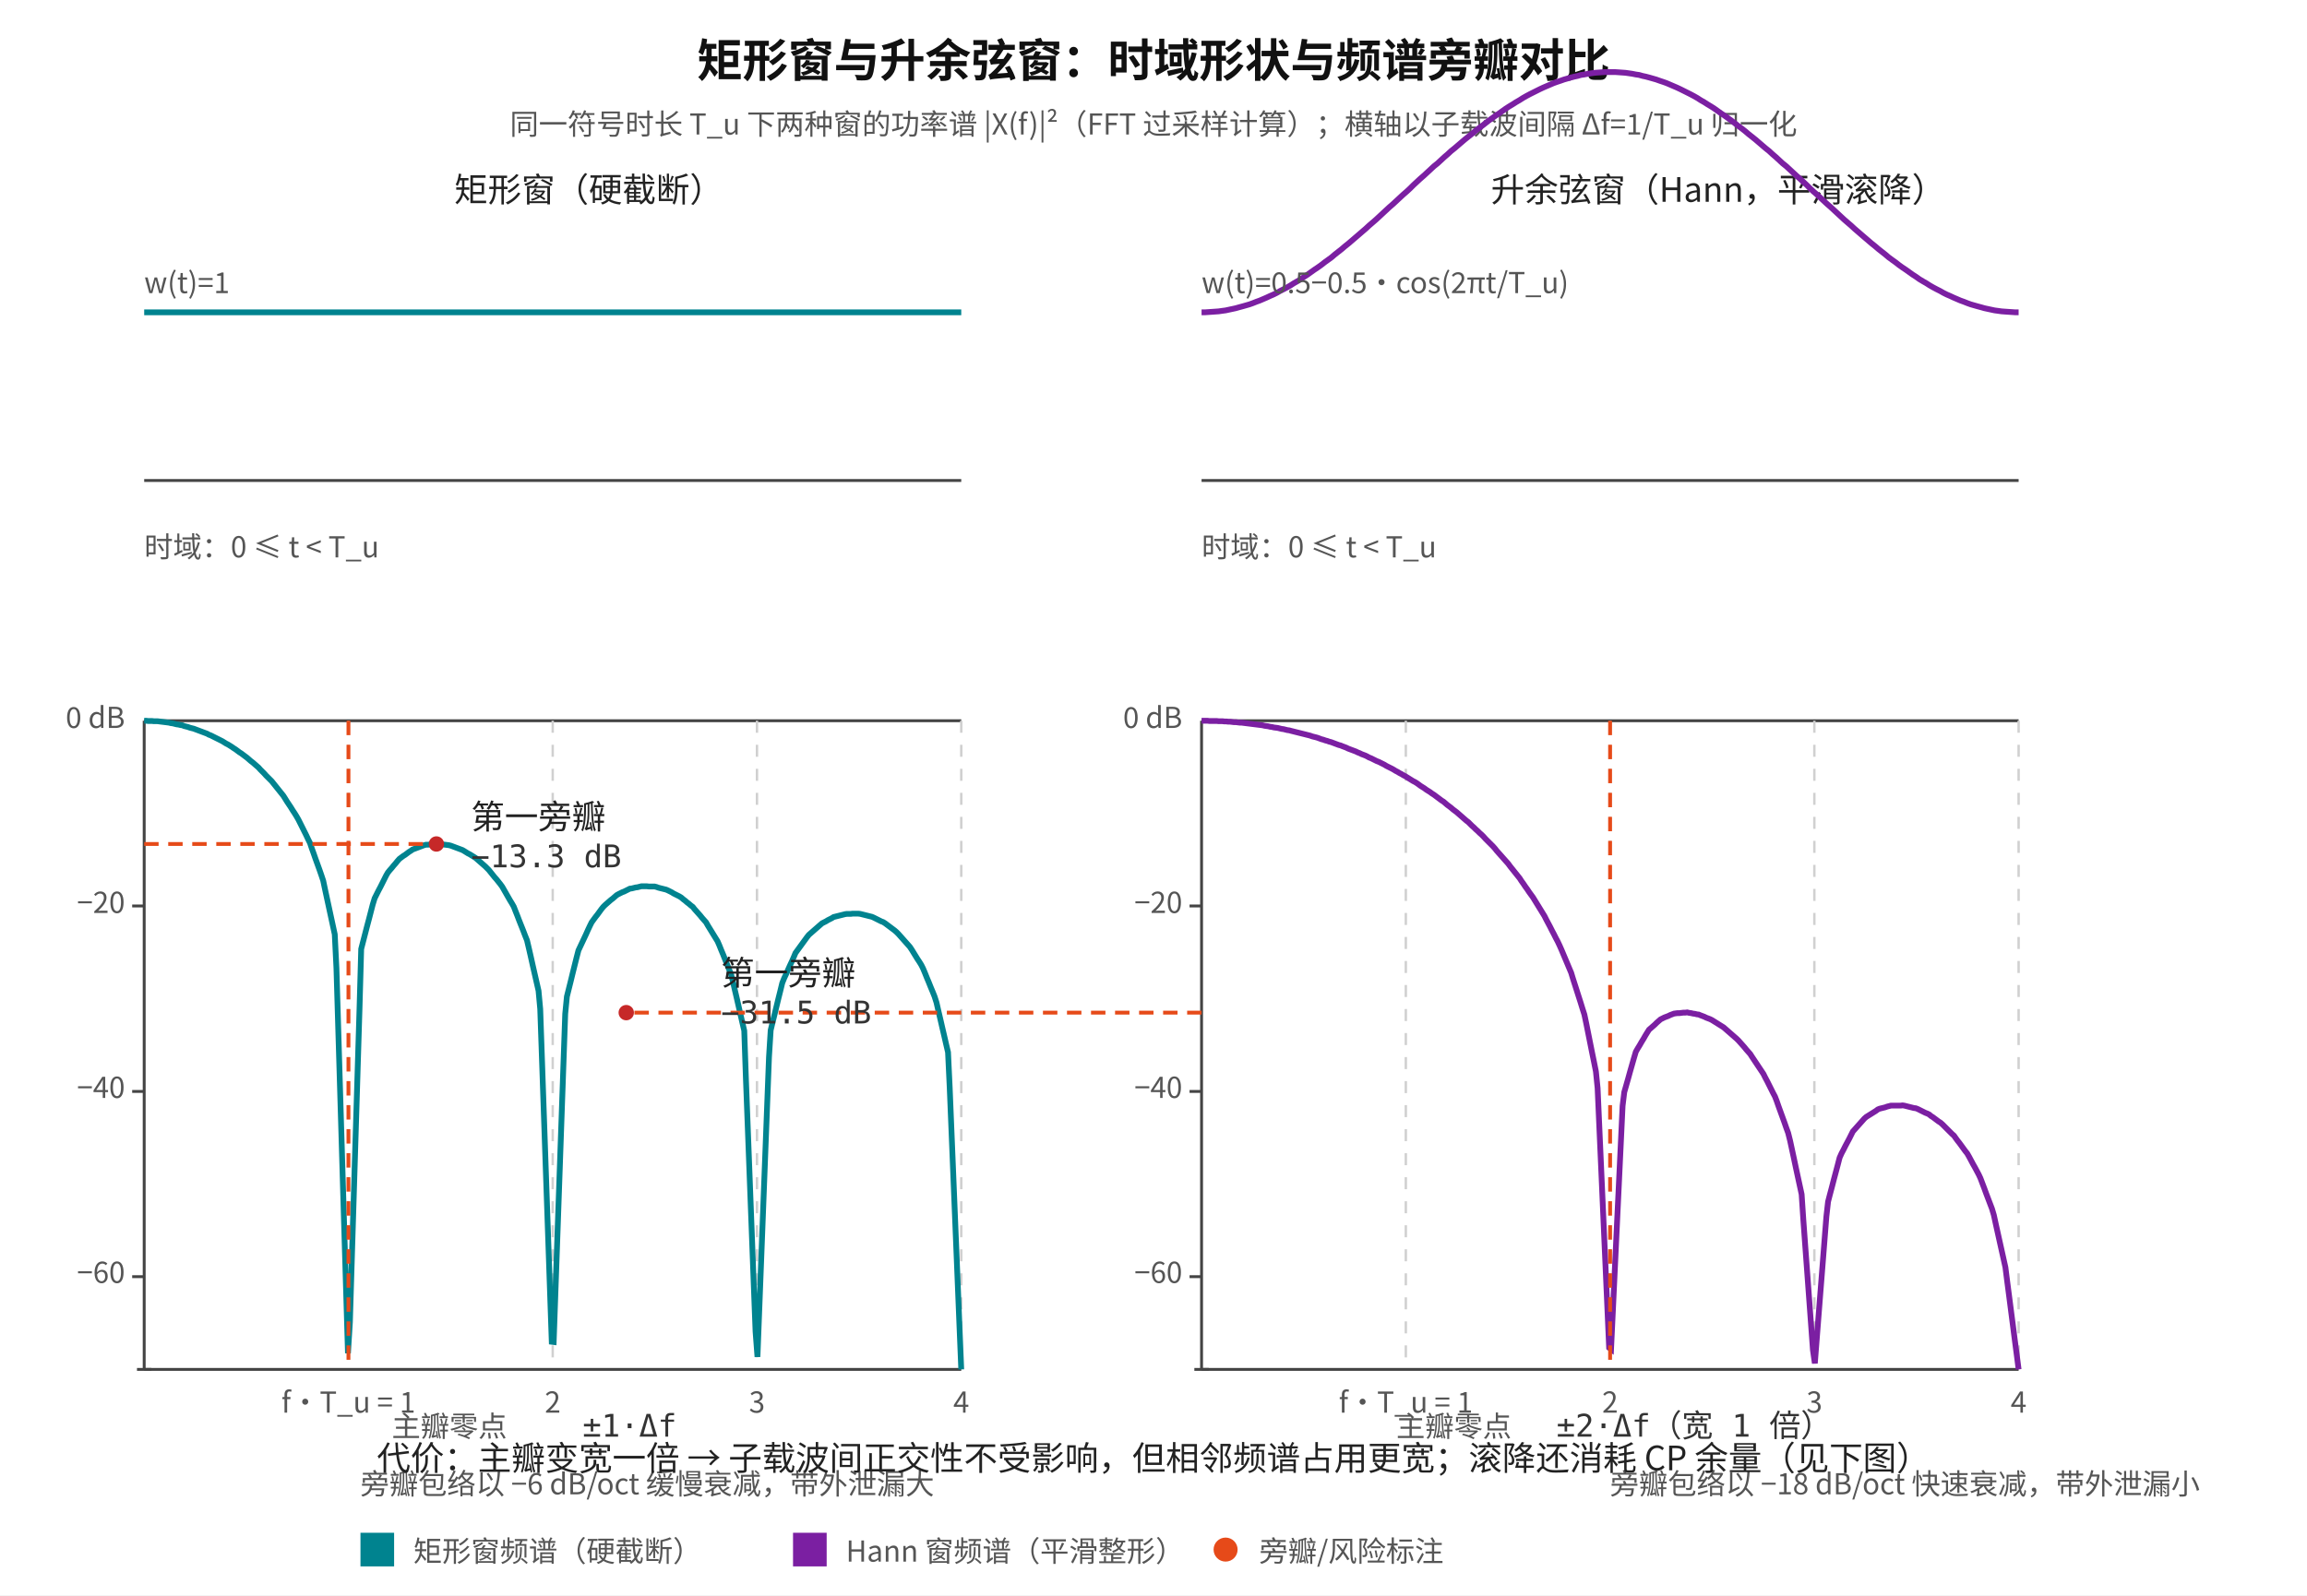
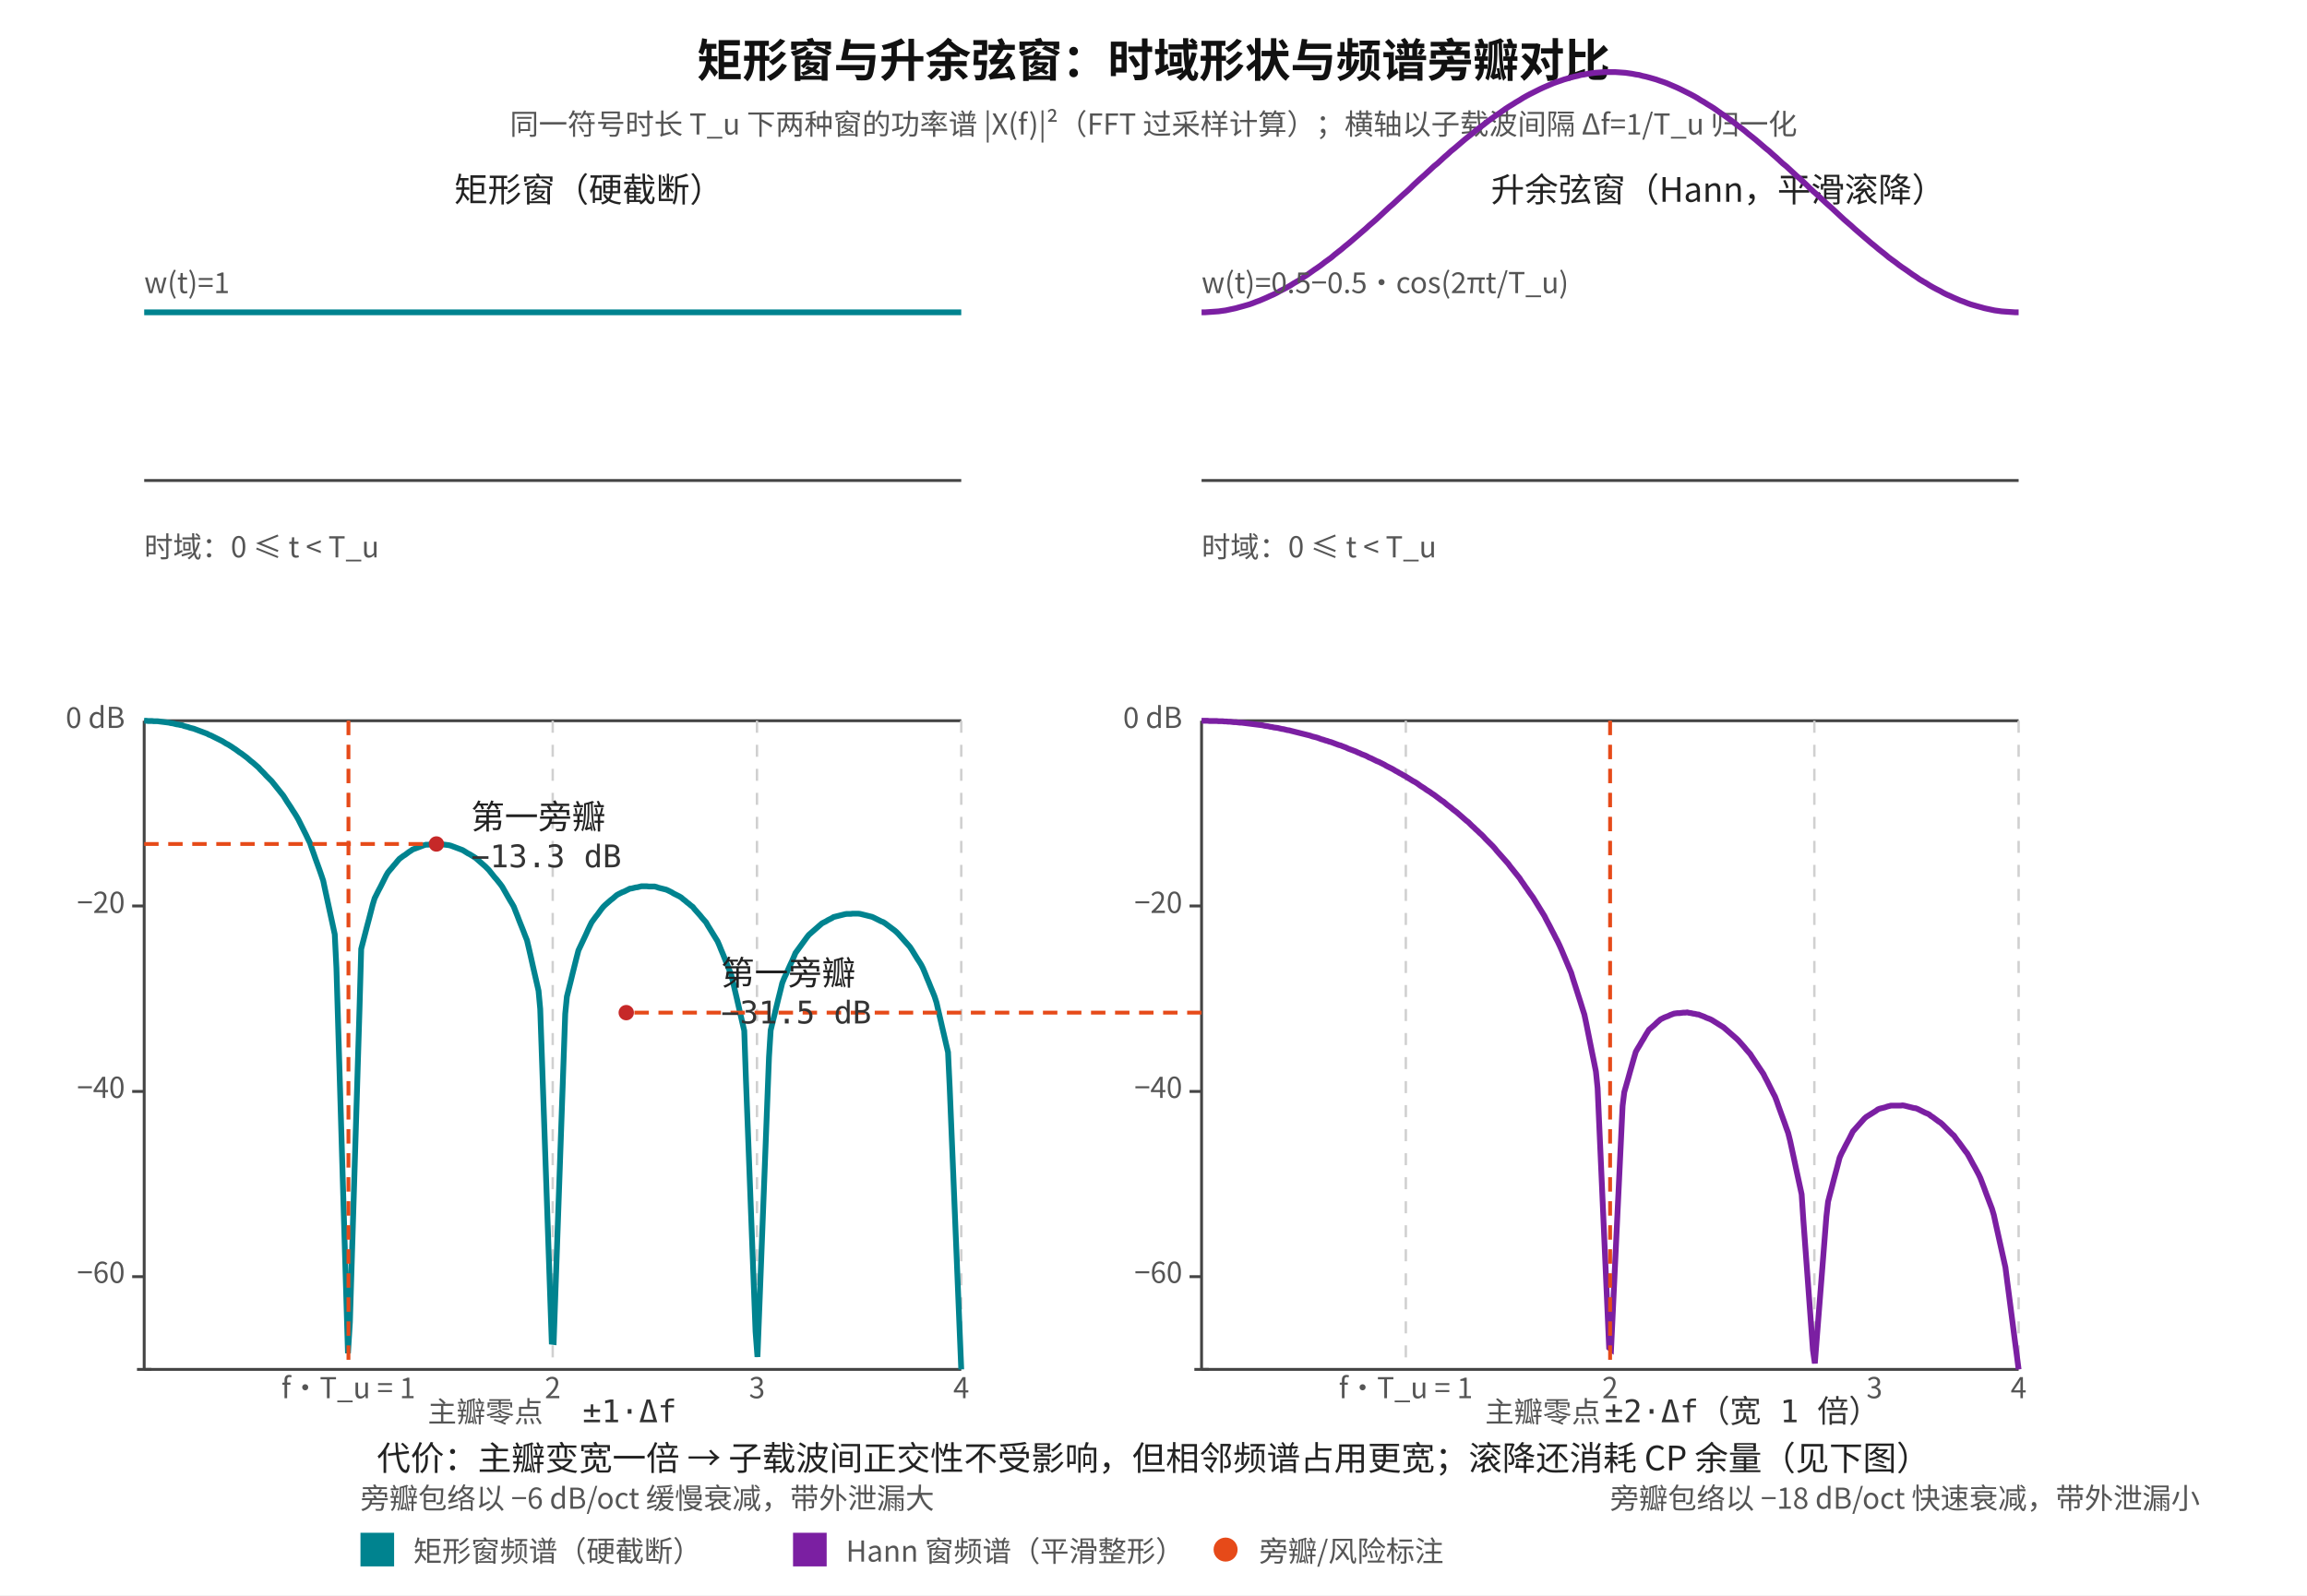
<svg xmlns="http://www.w3.org/2000/svg" viewBox="0 0 960 664" width="960" height="664">
  <rect width="960" height="664" fill="#ffffff" />
  <style>
.title { font-family: "Noto Sans CJK SC", "Droid Sans Fallback", sans-serif; font-size: 19px; font-weight: bold; fill: #111; }
.label { font-family: "Noto Sans CJK SC", "Droid Sans Fallback", sans-serif; font-size: 14px; fill: #222; }
.small { font-family: "Noto Sans CJK SC", "Droid Sans Fallback", sans-serif; font-size: 12px; fill: #555; }
.mono { font-family: monospace; font-size: 13px; fill: #333; }
.axis { stroke: #444; stroke-width: 1.2; }
.grid { stroke: #d0d0d0; stroke-width: 1; stroke-dasharray: 5,5; }
.rectwin { stroke: #00838F; stroke-width: 2.4; fill: none; }
.hannwin { stroke: #7B1FA2; stroke-width: 2.4; fill: none; }
.lobe { stroke: #E64A19; stroke-width: 1.6; stroke-dasharray: 6,4; fill: none; }
</style>
  <text x="480" y="32" text-anchor="middle" class="title">矩形窗与升余弦窗：时域形状与频谱旁瓣对比</text>
  <text x="480" y="56" text-anchor="middle" class="small">同一符号时长 T_u 下两种窗的功率谱 |X(f)|²（FFT 过采样计算）；横轴以子载波间隔 Δf=1/T_u 归一化</text>
  <text x="245" y="84" text-anchor="middle" class="label" fill="#00838F">矩形窗（硬截断）</text>
  <text x="715" y="84" text-anchor="middle" class="label" fill="#7B1FA2">升余弦窗（Hann，平滑滚降）</text>
  <line x1="60" y1="200" x2="400" y2="200" class="axis" />
  <path class="rectwin" d="M60.0,130.0 L400.0,130.0" />
  <text x="60" y="122" class="small">w(t)=1</text>
  <text x="60" y="232" class="small">时域：0 ≤ t &lt; T_u</text>
  <line x1="500" y1="200" x2="840" y2="200" class="axis" />
  <path class="hannwin" d="M500.0,130.0 L501.4,130.0 L502.8,129.9 L504.3,129.8 L505.7,129.7 L507.1,129.6 L508.5,129.4 L510.0,129.2 L511.4,128.9 L512.8,128.6 L514.2,128.3 L515.6,127.9 L517.1,127.5 L518.5,127.1 L519.9,126.7 L521.3,126.2 L522.8,125.6 L524.2,125.1 L525.6,124.5 L527.0,123.9 L528.5,123.2 L529.9,122.6 L531.3,121.9 L532.7,121.1 L534.1,120.4 L535.6,119.6 L537.0,118.8 L538.4,117.9 L539.8,117.1 L541.3,116.2 L542.7,115.2 L544.1,114.3 L545.5,113.3 L546.9,112.3 L548.4,111.3 L549.8,110.3 L551.2,109.2 L552.6,108.2 L554.1,107.1 L555.5,105.9 L556.9,104.8 L558.3,103.7 L559.7,102.5 L561.2,101.3 L562.6,100.1 L564.0,98.9 L565.4,97.7 L566.9,96.4 L568.3,95.2 L569.7,93.9 L571.1,92.7 L572.6,91.4 L574.0,90.1 L575.4,88.8 L576.8,87.5 L578.2,86.2 L579.7,84.9 L581.1,83.6 L582.5,82.3 L583.9,81.0 L585.4,79.7 L586.8,78.4 L588.2,77.0 L589.6,75.7 L591.0,74.4 L592.5,73.1 L593.9,71.8 L595.3,70.5 L596.7,69.2 L598.2,68.0 L599.6,66.7 L601.0,65.4 L602.4,64.2 L603.8,62.9 L605.3,61.7 L606.7,60.5 L608.1,59.3 L609.5,58.1 L611.0,56.9 L612.4,55.8 L613.8,54.6 L615.2,53.5 L616.7,52.4 L618.1,51.3 L619.5,50.2 L620.9,49.2 L622.3,48.2 L623.8,47.2 L625.2,46.2 L626.6,45.2 L628.0,44.3 L629.5,43.4 L630.9,42.5 L632.3,41.7 L633.7,40.8 L635.1,40.0 L636.6,39.2 L638.0,38.5 L639.4,37.8 L640.8,37.1 L642.3,36.4 L643.7,35.8 L645.1,35.2 L646.5,34.6 L647.9,34.1 L649.4,33.6 L650.8,33.1 L652.2,32.7 L653.6,32.3 L655.1,31.9 L656.5,31.6 L657.9,31.2 L659.3,31.0 L660.8,30.7 L662.2,30.5 L663.6,30.3 L665.0,30.2 L666.4,30.1 L667.9,30.0 L669.3,30.0 L670.7,30.0 L672.1,30.0 L673.6,30.1 L675.0,30.2 L676.4,30.3 L677.8,30.5 L679.2,30.7 L680.7,31.0 L682.1,31.2 L683.5,31.6 L684.9,31.9 L686.4,32.3 L687.8,32.7 L689.2,33.1 L690.6,33.6 L692.1,34.1 L693.5,34.6 L694.9,35.2 L696.3,35.8 L697.7,36.4 L699.2,37.1 L700.6,37.8 L702.0,38.5 L703.4,39.2 L704.9,40.0 L706.3,40.8 L707.7,41.7 L709.1,42.5 L710.5,43.4 L712.0,44.3 L713.4,45.2 L714.8,46.2 L716.2,47.2 L717.7,48.2 L719.1,49.2 L720.5,50.2 L721.9,51.3 L723.3,52.4 L724.8,53.5 L726.2,54.6 L727.6,55.8 L729.0,56.9 L730.5,58.1 L731.9,59.3 L733.3,60.5 L734.7,61.7 L736.2,62.9 L737.6,64.2 L739.0,65.4 L740.4,66.7 L741.8,68.0 L743.3,69.2 L744.7,70.5 L746.1,71.8 L747.5,73.1 L749.0,74.4 L750.4,75.7 L751.8,77.0 L753.2,78.4 L754.6,79.7 L756.1,81.0 L757.5,82.3 L758.9,83.6 L760.3,84.9 L761.8,86.2 L763.2,87.5 L764.6,88.8 L766.0,90.1 L767.4,91.4 L768.9,92.7 L770.3,93.9 L771.7,95.2 L773.1,96.4 L774.6,97.7 L776.0,98.9 L777.4,100.1 L778.8,101.3 L780.3,102.5 L781.7,103.7 L783.1,104.8 L784.5,105.9 L785.9,107.1 L787.4,108.2 L788.8,109.2 L790.2,110.3 L791.6,111.3 L793.1,112.3 L794.5,113.3 L795.9,114.3 L797.3,115.2 L798.7,116.2 L800.2,117.1 L801.6,117.9 L803.0,118.8 L804.4,119.6 L805.9,120.4 L807.3,121.1 L808.7,121.9 L810.1,122.6 L811.5,123.2 L813.0,123.9 L814.4,124.5 L815.8,125.1 L817.2,125.6 L818.7,126.2 L820.1,126.7 L821.5,127.1 L822.9,127.5 L824.4,127.9 L825.8,128.3 L827.2,128.6 L828.6,128.9 L830.0,129.2 L831.5,129.4 L832.9,129.6 L834.3,129.7 L835.7,129.8 L837.2,129.9 L838.6,130.0 L840.0,130.0" />
  <text x="500" y="122" class="small">w(t)=0.5−0.5·cos(2πt/T_u)</text>
  <text x="500" y="232" class="small">时域：0 ≤ t &lt; T_u</text>
  <line x1="60" y1="300" x2="400" y2="300" class="axis" />
  <line x1="60" y1="570" x2="400" y2="570" class="axis" />
  <line x1="60" y1="300" x2="60" y2="570" class="axis" />
  <line x1="145" y1="300" x2="145" y2="570" class="grid" />
  <line x1="230" y1="300" x2="230" y2="570" class="grid" />
  <line x1="315" y1="300" x2="315" y2="570" class="grid" />
  <line x1="400" y1="300" x2="400" y2="570" class="grid" />
  <text x="52" y="303" text-anchor="end" class="small">0 dB</text>
  <text x="52" y="380" text-anchor="end" class="small">−20</text>
  <text x="52" y="457" text-anchor="end" class="small">−40</text>
  <text x="52" y="534" text-anchor="end" class="small">−60</text>
  <line x1="55" y1="377.1" x2="60" y2="377.1" class="axis" />
  <line x1="55" y1="454.3" x2="60" y2="454.3" class="axis" />
  <line x1="55" y1="531.4" x2="60" y2="531.4" class="axis" />
  <line x1="57" y1="570" x2="63" y2="570" class="axis" />
-   <text x="145" y="588" text-anchor="middle" class="small">f·T_u = 1</text>
-   <text x="230" y="588" text-anchor="middle" class="small">2</text>
-   <text x="315" y="588" text-anchor="middle" class="small">3</text>
-   <text x="400" y="588" text-anchor="middle" class="small">4</text>
+   <text x="145" y="582" text-anchor="middle" class="small">f·T_u = 1</text>
+   <text x="230" y="582" text-anchor="middle" class="small">2</text>
+   <text x="315" y="582" text-anchor="middle" class="small">3</text>
+   <text x="400" y="582" text-anchor="middle" class="small">4</text>
  <path class="rectwin" d="M60.0,300.0 L60.8,300.0 L61.6,300.1 L62.4,300.1 L63.2,300.1 L64.0,300.2 L64.8,300.2 L65.5,300.2 L66.3,300.3 L67.1,300.4 L67.9,300.5 L68.7,300.6 L69.5,300.7 L70.3,300.8 L71.1,301.0 L71.9,301.1 L72.7,301.3 L73.5,301.5 L74.3,301.6 L75.1,301.8 L75.9,301.9 L76.6,302.2 L77.4,302.4 L78.2,302.6 L79.0,302.9 L79.8,303.1 L80.6,303.3 L81.4,303.6 L82.2,303.9 L83.0,304.2 L83.8,304.5 L84.6,304.8 L85.4,305.1 L86.2,305.4 L86.9,305.8 L87.7,306.1 L88.5,306.5 L89.3,306.9 L90.1,307.3 L90.9,307.7 L91.7,308.1 L92.5,308.5 L93.3,309.0 L94.1,309.5 L94.9,309.9 L95.7,310.4 L96.5,310.9 L97.2,311.4 L98.0,311.9 L98.8,312.5 L99.6,313.1 L100.4,313.6 L101.2,314.2 L102.0,314.8 L102.8,315.4 L103.6,316.1 L104.4,316.8 L105.2,317.4 L106.0,318.1 L106.8,318.8 L107.6,319.5 L108.3,320.3 L109.1,321.1 L109.9,321.9 L110.7,322.8 L111.5,323.6 L112.3,324.4 L113.1,325.2 L113.9,326.2 L114.7,327.2 L115.5,328.2 L116.3,329.2 L117.1,330.2 L117.9,331.2 L118.6,332.3 L119.4,333.6 L120.2,334.8 L121.0,336.0 L121.8,337.3 L122.6,338.5 L123.4,339.8 L124.2,341.2 L125.0,342.8 L125.8,344.4 L126.6,346.0 L127.4,347.6 L128.2,349.3 L129.0,350.9 L129.7,353.0 L130.5,355.2 L131.3,357.5 L132.1,359.7 L132.9,361.9 L133.7,364.2 L134.5,366.6 L135.3,370.4 L136.1,374.1 L136.9,377.8 L137.7,381.5 L138.5,385.2 L139.3,388.9 L140.0,403.0 L140.8,429.8 L141.6,456.5 L142.4,483.2 L143.2,509.9 L144.0,536.6 L144.8,563.3 L145.6,550.4 L146.4,524.3 L147.2,498.3 L148.0,472.2 L148.8,446.1 L149.6,420.0 L150.3,395.0 L151.1,391.9 L151.9,388.8 L152.7,385.7 L153.5,382.7 L154.3,379.6 L155.1,376.5 L155.9,373.9 L156.7,372.3 L157.5,370.7 L158.3,369.2 L159.1,367.6 L159.9,366.0 L160.7,364.4 L161.4,363.2 L162.2,362.2 L163.0,361.3 L163.8,360.3 L164.6,359.4 L165.4,358.4 L166.2,357.5 L167.0,356.9 L167.8,356.3 L168.6,355.8 L169.4,355.2 L170.2,354.6 L171.0,354.1 L171.7,353.6 L172.5,353.3 L173.3,353.0 L174.1,352.7 L174.9,352.4 L175.7,352.1 L176.5,351.8 L177.3,351.6 L178.1,351.6 L178.9,351.5 L179.7,351.4 L180.5,351.3 L181.3,351.2 L182.1,351.2 L182.8,351.3 L183.6,351.4 L184.4,351.5 L185.2,351.6 L186.0,351.7 L186.8,351.8 L187.6,352.0 L188.4,352.3 L189.2,352.6 L190.0,352.9 L190.8,353.2 L191.6,353.5 L192.4,353.8 L193.1,354.2 L193.9,354.7 L194.7,355.2 L195.5,355.6 L196.3,356.1 L197.1,356.6 L197.9,357.1 L198.7,357.8 L199.5,358.5 L200.3,359.2 L201.1,359.9 L201.9,360.6 L202.7,361.4 L203.4,362.1 L204.2,363.1 L205.0,364.1 L205.8,365.1 L206.6,366.0 L207.4,367.0 L208.2,368.0 L209.0,369.1 L209.8,370.5 L210.6,371.9 L211.4,373.3 L212.2,374.7 L213.0,376.0 L213.8,377.4 L214.5,379.2 L215.3,381.2 L216.1,383.3 L216.9,385.3 L217.7,387.3 L218.5,389.4 L219.3,391.4 L220.1,394.8 L220.9,398.3 L221.7,401.9 L222.5,405.4 L223.3,408.9 L224.1,412.4 L224.8,420.0 L225.6,443.0 L226.4,466.1 L227.2,489.2 L228.0,512.3 L228.8,535.4 L229.6,558.5 L230.4,558.6 L231.2,535.8 L232.0,513.1 L232.8,490.3 L233.6,467.5 L234.4,444.8 L235.2,422.0 L235.9,414.8 L236.7,411.6 L237.5,408.4 L238.3,405.1 L239.1,401.9 L239.9,398.7 L240.7,395.6 L241.5,393.9 L242.3,392.2 L243.1,390.5 L243.9,388.8 L244.7,387.0 L245.5,385.3 L246.2,383.9 L247.0,382.8 L247.8,381.7 L248.6,380.7 L249.4,379.6 L250.2,378.5 L251.0,377.5 L251.8,376.7 L252.6,376.0 L253.4,375.3 L254.2,374.6 L255.0,374.0 L255.8,373.3 L256.6,372.6 L257.3,372.2 L258.1,371.8 L258.9,371.4 L259.7,371.1 L260.5,370.7 L261.3,370.3 L262.1,369.9 L262.9,369.8 L263.7,369.6 L264.5,369.4 L265.3,369.3 L266.1,369.1 L266.9,368.9 L267.6,368.9 L268.4,368.9 L269.2,368.9 L270.0,369.0 L270.8,369.0 L271.6,369.0 L272.4,369.0 L273.2,369.2 L274.0,369.5 L274.8,369.7 L275.6,369.9 L276.4,370.1 L277.2,370.3 L277.9,370.6 L278.7,371.0 L279.5,371.4 L280.3,371.9 L281.1,372.3 L281.9,372.7 L282.7,373.1 L283.5,373.6 L284.3,374.3 L285.1,374.9 L285.9,375.6 L286.7,376.2 L287.5,376.9 L288.3,377.5 L289.0,378.4 L289.8,379.3 L290.6,380.2 L291.4,381.1 L292.2,382.1 L293.0,383.0 L293.8,383.9 L294.6,385.3 L295.4,386.6 L296.2,387.9 L297.0,389.2 L297.8,390.5 L298.6,391.8 L299.3,393.4 L300.1,395.4 L300.9,397.3 L301.7,399.3 L302.5,401.3 L303.3,403.3 L304.1,405.2 L304.9,408.2 L305.7,411.7 L306.5,415.1 L307.3,418.6 L308.1,422.1 L308.9,425.6 L309.7,429.0 L310.4,449.2 L311.2,470.2 L312.0,491.2 L312.8,512.2 L313.6,533.2 L314.4,554.2 L315.2,564.8 L316.0,544.0 L316.8,523.2 L317.6,502.4 L318.4,481.6 L319.2,460.8 L320.0,440.0 L320.7,428.8 L321.5,425.5 L322.3,422.3 L323.1,419.0 L323.9,415.7 L324.7,412.5 L325.5,409.2 L326.3,407.2 L327.1,405.5 L327.9,403.7 L328.7,401.9 L329.5,400.2 L330.3,398.4 L331.0,396.7 L331.8,395.6 L332.6,394.5 L333.4,393.4 L334.2,392.3 L335.0,391.2 L335.8,390.1 L336.6,389.1 L337.4,388.4 L338.2,387.7 L339.0,387.0 L339.8,386.3 L340.6,385.6 L341.4,384.9 L342.1,384.3 L342.9,383.9 L343.7,383.5 L344.5,383.0 L345.3,382.6 L346.1,382.2 L346.9,381.7 L347.7,381.5 L348.5,381.3 L349.3,381.1 L350.1,380.9 L350.9,380.7 L351.7,380.5 L352.4,380.4 L353.2,380.4 L354.0,380.4 L354.8,380.3 L355.6,380.3 L356.4,380.3 L357.2,380.3 L358.0,380.4 L358.8,380.6 L359.6,380.8 L360.4,381.0 L361.2,381.2 L362.0,381.4 L362.8,381.6 L363.5,381.9 L364.3,382.3 L365.1,382.7 L365.9,383.1 L366.7,383.5 L367.5,383.8 L368.3,384.3 L369.1,384.9 L369.9,385.5 L370.7,386.1 L371.5,386.7 L372.3,387.3 L373.1,388.0 L373.8,388.7 L374.6,389.6 L375.4,390.5 L376.2,391.4 L377.0,392.3 L377.8,393.2 L378.6,394.1 L379.4,395.3 L380.2,396.6 L381.0,397.9 L381.8,399.2 L382.6,400.4 L383.4,401.7 L384.1,403.1 L384.9,405.0 L385.7,407.0 L386.5,408.9 L387.3,410.9 L388.1,412.8 L388.9,414.8 L389.7,417.3 L390.5,420.8 L391.3,424.2 L392.1,427.7 L392.9,431.1 L393.7,434.6 L394.5,438.0 L395.2,452.8 L396.0,472.3 L396.8,491.8 L397.6,511.4 L398.4,530.9 L399.2,550.5 L400.0,570.0" />
  <line x1="145" y1="300" x2="145" y2="570" class="lobe" />
  <line x1="60" y1="351.3" x2="181.6" y2="351.3" class="lobe" />
  <circle cx="181.6" cy="351.3" r="3.2" fill="#C62828" />
  <text x="196" y="345" class="label" fill="#E64A19">第一旁瓣</text>
  <text x="196" y="361" class="mono" fill="#E64A19">−13.3 dB</text>
-   <text x="187" y="598" text-anchor="middle" class="small">主瓣零点</text>
-   <text x="262" y="598" text-anchor="middle" class="mono">±1·Δf</text>
-   <text x="150" y="622" class="small">旁瓣包络以 −6 dB/oct 缓慢衰减，带外泄漏大</text>
+   <text x="202" y="592" text-anchor="middle" class="small">主瓣零点</text>
+   <text x="262" y="592" text-anchor="middle" class="mono">±1·Δf</text>
+   <text x="150" y="628" class="small">旁瓣包络以 −6 dB/oct 缓慢衰减，带外泄漏大</text>
  <line x1="500" y1="300" x2="840" y2="300" class="axis" />
  <line x1="500" y1="570" x2="840" y2="570" class="axis" />
  <line x1="500" y1="300" x2="500" y2="570" class="axis" />
  <line x1="585" y1="300" x2="585" y2="570" class="grid" />
  <line x1="670" y1="300" x2="670" y2="570" class="grid" />
  <line x1="755" y1="300" x2="755" y2="570" class="grid" />
  <line x1="840" y1="300" x2="840" y2="570" class="grid" />
  <text x="492" y="303" text-anchor="end" class="small">0 dB</text>
  <text x="492" y="380" text-anchor="end" class="small">−20</text>
  <text x="492" y="457" text-anchor="end" class="small">−40</text>
  <text x="492" y="534" text-anchor="end" class="small">−60</text>
  <line x1="495" y1="377.1" x2="500" y2="377.1" class="axis" />
  <line x1="495" y1="454.3" x2="500" y2="454.3" class="axis" />
  <line x1="495" y1="531.4" x2="500" y2="531.4" class="axis" />
  <line x1="497" y1="570" x2="503" y2="570" class="axis" />
-   <text x="585" y="588" text-anchor="middle" class="small">f·T_u = 1</text>
-   <text x="670" y="588" text-anchor="middle" class="small">2</text>
-   <text x="755" y="588" text-anchor="middle" class="small">3</text>
-   <text x="840" y="588" text-anchor="middle" class="small">4</text>
+   <text x="585" y="582" text-anchor="middle" class="small">f·T_u = 1</text>
+   <text x="670" y="582" text-anchor="middle" class="small">2</text>
+   <text x="780" y="582" text-anchor="middle" class="small">3</text>
+   <text x="840" y="582" text-anchor="middle" class="small">4</text>
  <g transform="translate(440,0)">
    <path class="hannwin" d="M60.0,300.0 L60.8,300.0 L61.6,300.0 L62.4,300.0 L63.2,300.1 L64.0,300.1 L64.8,300.1 L65.5,300.1 L66.3,300.1 L67.1,300.2 L67.9,300.2 L68.7,300.2 L69.5,300.3 L70.3,300.3 L71.1,300.4 L71.9,300.4 L72.7,300.5 L73.5,300.6 L74.3,300.6 L75.1,300.7 L75.9,300.8 L76.6,300.8 L77.4,300.9 L78.2,301.0 L79.0,301.1 L79.8,301.2 L80.6,301.3 L81.4,301.4 L82.2,301.5 L83.0,301.6 L83.8,301.7 L84.6,301.8 L85.4,301.9 L86.2,302.1 L86.9,302.2 L87.7,302.3 L88.5,302.5 L89.3,302.6 L90.1,302.8 L90.9,302.9 L91.7,303.0 L92.5,303.2 L93.3,303.4 L94.1,303.5 L94.9,303.7 L95.7,303.9 L96.5,304.0 L97.2,304.2 L98.0,304.4 L98.8,304.6 L99.6,304.8 L100.4,305.0 L101.2,305.2 L102.0,305.4 L102.8,305.6 L103.6,305.8 L104.4,306.0 L105.2,306.2 L106.0,306.5 L106.8,306.7 L107.6,306.9 L108.3,307.1 L109.1,307.4 L109.9,307.7 L110.7,307.9 L111.5,308.2 L112.3,308.4 L113.1,308.7 L113.9,308.9 L114.7,309.2 L115.5,309.5 L116.3,309.8 L117.1,310.1 L117.9,310.3 L118.6,310.6 L119.4,310.9 L120.2,311.2 L121.0,311.6 L121.8,311.9 L122.6,312.2 L123.4,312.5 L124.2,312.8 L125.0,313.2 L125.8,313.5 L126.6,313.9 L127.4,314.2 L128.2,314.5 L129.0,314.9 L129.7,315.3 L130.5,315.6 L131.3,316.0 L132.1,316.4 L132.9,316.8 L133.7,317.1 L134.5,317.5 L135.3,317.9 L136.1,318.3 L136.9,318.8 L137.7,319.2 L138.5,319.6 L139.3,320.0 L140.0,320.4 L140.8,320.9 L141.6,321.3 L142.4,321.8 L143.2,322.2 L144.0,322.7 L144.8,323.1 L145.6,323.6 L146.4,324.1 L147.2,324.6 L148.0,325.1 L148.8,325.5 L149.6,326.0 L150.3,326.5 L151.1,327.1 L151.9,327.6 L152.7,328.1 L153.5,328.7 L154.3,329.2 L155.1,329.7 L155.9,330.3 L156.7,330.8 L157.5,331.4 L158.3,332.0 L159.1,332.6 L159.9,333.2 L160.7,333.7 L161.4,334.3 L162.2,335.0 L163.0,335.6 L163.8,336.2 L164.6,336.9 L165.4,337.5 L166.2,338.1 L167.0,338.8 L167.8,339.5 L168.6,340.2 L169.4,340.9 L170.2,341.6 L171.0,342.2 L171.7,342.9 L172.5,343.7 L173.3,344.4 L174.1,345.2 L174.9,345.9 L175.7,346.7 L176.5,347.4 L177.3,348.2 L178.1,349.1 L178.9,349.9 L179.7,350.7 L180.5,351.5 L181.3,352.3 L182.1,353.2 L182.8,354.1 L183.6,355.0 L184.4,355.9 L185.2,356.8 L186.0,357.7 L186.8,358.6 L187.6,359.5 L188.4,360.6 L189.2,361.6 L190.0,362.6 L190.8,363.6 L191.6,364.6 L192.4,365.6 L193.1,366.7 L193.9,367.8 L194.7,369.0 L195.5,370.1 L196.3,371.3 L197.1,372.4 L197.9,373.5 L198.7,374.8 L199.5,376.1 L200.3,377.4 L201.1,378.7 L201.9,380.0 L202.7,381.3 L203.4,382.7 L204.2,384.2 L205.0,385.7 L205.8,387.3 L206.6,388.8 L207.4,390.4 L208.2,391.9 L209.0,393.6 L209.8,395.4 L210.6,397.3 L211.4,399.2 L212.2,401.1 L213.0,403.0 L213.8,404.9 L214.5,407.2 L215.3,409.7 L216.1,412.2 L216.9,414.7 L217.7,417.2 L218.5,419.8 L219.3,422.3 L220.1,426.1 L220.9,430.1 L221.7,434.1 L222.5,438.1 L223.3,442.0 L224.1,446.0 L224.8,452.9 L225.6,470.9 L226.4,488.9 L227.2,506.9 L228.0,524.9 L228.8,543.0 L229.6,561.0 L230.4,561.6 L231.2,544.7 L232.0,527.8 L232.8,510.9 L233.6,494.1 L234.4,477.2 L235.2,460.3 L235.9,454.6 L236.7,451.8 L237.5,449.0 L238.3,446.1 L239.1,443.3 L239.9,440.5 L240.7,437.8 L241.5,436.4 L242.3,435.1 L243.1,433.7 L243.9,432.4 L244.7,431.0 L245.5,429.7 L246.2,428.6 L247.0,427.9 L247.8,427.2 L248.6,426.5 L249.4,425.7 L250.2,425.0 L251.0,424.3 L251.8,423.9 L252.6,423.5 L253.4,423.2 L254.2,422.9 L255.0,422.5 L255.8,422.2 L256.6,421.9 L257.3,421.8 L258.1,421.7 L258.9,421.7 L259.7,421.6 L260.5,421.5 L261.3,421.5 L262.1,421.4 L262.9,421.6 L263.7,421.7 L264.5,421.9 L265.3,422.0 L266.1,422.2 L266.9,422.3 L267.6,422.6 L268.4,422.9 L269.2,423.2 L270.0,423.6 L270.8,423.9 L271.6,424.2 L272.4,424.6 L273.2,425.1 L274.0,425.6 L274.8,426.1 L275.6,426.6 L276.4,427.1 L277.2,427.6 L277.9,428.2 L278.7,428.9 L279.5,429.6 L280.3,430.3 L281.1,431.0 L281.9,431.7 L282.7,432.4 L283.5,433.2 L284.3,434.1 L285.1,435.0 L285.9,435.9 L286.7,436.9 L287.5,437.8 L288.3,438.7 L289.0,439.8 L289.8,441.0 L290.6,442.2 L291.4,443.4 L292.2,444.6 L293.0,445.8 L293.8,447.0 L294.6,448.6 L295.4,450.1 L296.2,451.7 L297.0,453.3 L297.8,454.9 L298.6,456.4 L299.3,458.2 L300.1,460.5 L300.9,462.7 L301.7,464.9 L302.5,467.1 L303.3,469.4 L304.1,471.6 L304.9,474.8 L305.7,478.5 L306.5,482.2 L307.3,486.0 L308.1,489.7 L308.9,493.4 L309.7,497.1 L310.4,507.6 L311.2,518.5 L312.0,529.3 L312.8,540.2 L313.6,551.0 L314.4,561.9 L315.2,567.5 L316.0,557.3 L316.8,547.1 L317.6,536.9 L318.4,526.8 L319.2,516.6 L320.0,506.4 L320.7,500.2 L321.5,497.1 L322.3,494.1 L323.1,491.0 L323.9,488.0 L324.7,485.0 L325.5,481.9 L326.3,480.1 L327.1,478.6 L327.9,477.0 L328.7,475.5 L329.5,474.0 L330.3,472.4 L331.0,471.0 L331.8,470.1 L332.6,469.2 L333.4,468.3 L334.2,467.4 L335.0,466.5 L335.8,465.6 L336.6,464.9 L337.4,464.4 L338.2,463.9 L339.0,463.4 L339.8,462.9 L340.6,462.4 L341.4,461.8 L342.1,461.5 L342.9,461.3 L343.7,461.1 L344.5,460.9 L345.3,460.6 L346.1,460.4 L346.9,460.2 L347.7,460.2 L348.5,460.2 L349.3,460.2 L350.1,460.2 L350.9,460.2 L351.7,460.1 L352.4,460.2 L353.2,460.4 L354.0,460.6 L354.8,460.8 L355.6,461.0 L356.4,461.2 L357.2,461.3 L358.0,461.6 L358.8,462.0 L359.6,462.4 L360.4,462.8 L361.2,463.2 L362.0,463.5 L362.8,463.9 L363.5,464.5 L364.3,465.0 L365.1,465.6 L365.9,466.2 L366.7,466.8 L367.5,467.3 L368.3,468.0 L369.1,468.8 L369.9,469.6 L370.7,470.4 L371.5,471.2 L372.3,472.0 L373.1,472.7 L373.8,473.7 L374.6,474.8 L375.4,475.8 L376.2,476.9 L377.0,478.0 L377.8,479.1 L378.6,480.1 L379.4,481.5 L380.2,483.0 L381.0,484.5 L381.8,485.9 L382.6,487.4 L383.4,488.9 L384.1,490.4 L384.9,492.5 L385.7,494.6 L386.5,496.8 L387.3,498.9 L388.1,501.0 L388.9,503.1 L389.7,505.8 L390.5,509.5 L391.3,513.1 L392.1,516.7 L392.9,520.3 L393.7,523.9 L394.5,527.5 L395.2,533.0 L396.0,539.1 L396.8,545.3 L397.6,551.5 L398.4,557.7 L399.2,563.8 L400.0,570.0" />
  </g>/&gt;
<line x1="670" y1="300" x2="670" y2="570" class="lobe" />
  <line x1="500" y1="421.5" x2="260.6" y2="421.5" class="lobe" />
  <circle cx="260.6" cy="421.5" r="3.2" fill="#C62828" />
  <text x="300" y="410" class="label" fill="#E64A19">第一旁瓣</text>
  <text x="300" y="426" class="mono" fill="#E64A19">−31.5 dB</text>
-   <text x="605" y="598" text-anchor="middle" class="small">主瓣零点</text>
-   <text x="705" y="598" text-anchor="middle" class="mono">±2·Δf（宽 1 倍）</text>
-   <text x="670" y="622" class="small">旁瓣包络以 −18 dB/oct 快速衰减，带外泄漏小</text>
+   <text x="642" y="592" text-anchor="middle" class="small">主瓣零点</text>
+   <text x="725" y="592" text-anchor="middle" class="mono">±2·Δf（宽 1 倍）</text>
+   <text x="670" y="628" class="small">旁瓣包络以 −18 dB/oct 快速衰减，带外泄漏小</text>
  <text x="480" y="612" text-anchor="middle" class="label" fill="#E64A19">代价：主瓣变宽一倍 → 子载波间正交性不受影响，但相邻频谱占用更宽；滚降还消耗 CP 余量（见下图）</text>
  <rect x="150" y="638" width="14" height="14" fill="#00838F" />
  <rect x="330" y="638" width="14" height="14" fill="#7B1FA2" />
  <circle cx="510" cy="645" r="5" fill="#E64A19" />
  <text x="172" y="650" class="small">矩形窗频谱（硬截断）</text>
  <text x="352" y="650" class="small">Hann 窗频谱（平滑整形）</text>
  <text x="524" y="650" class="small">旁瓣/风险标注</text>
</svg>
